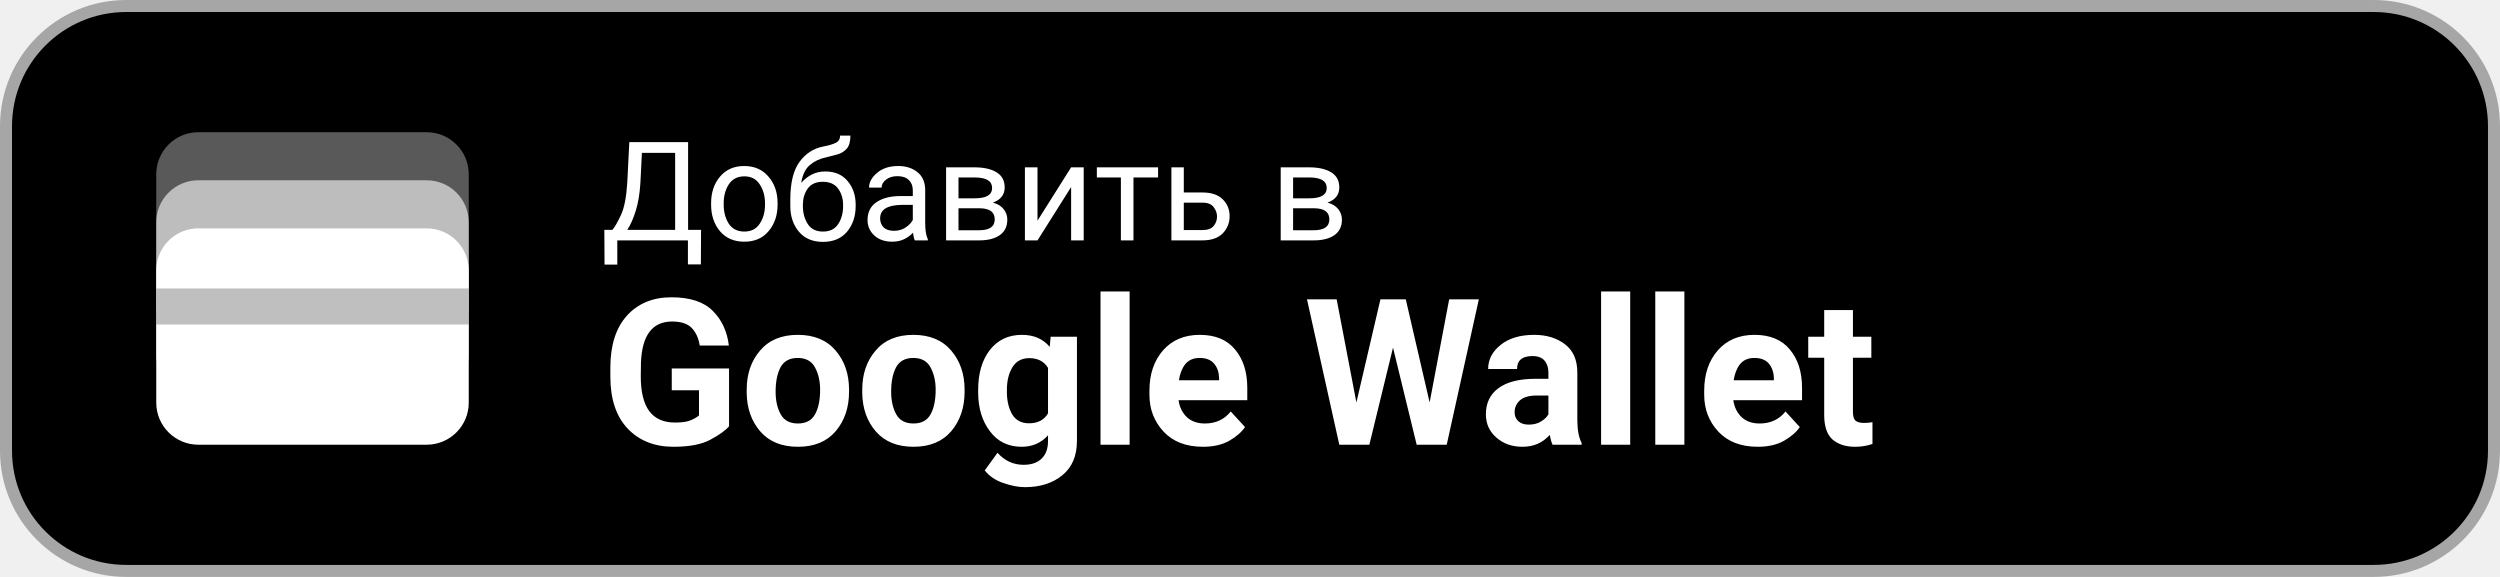
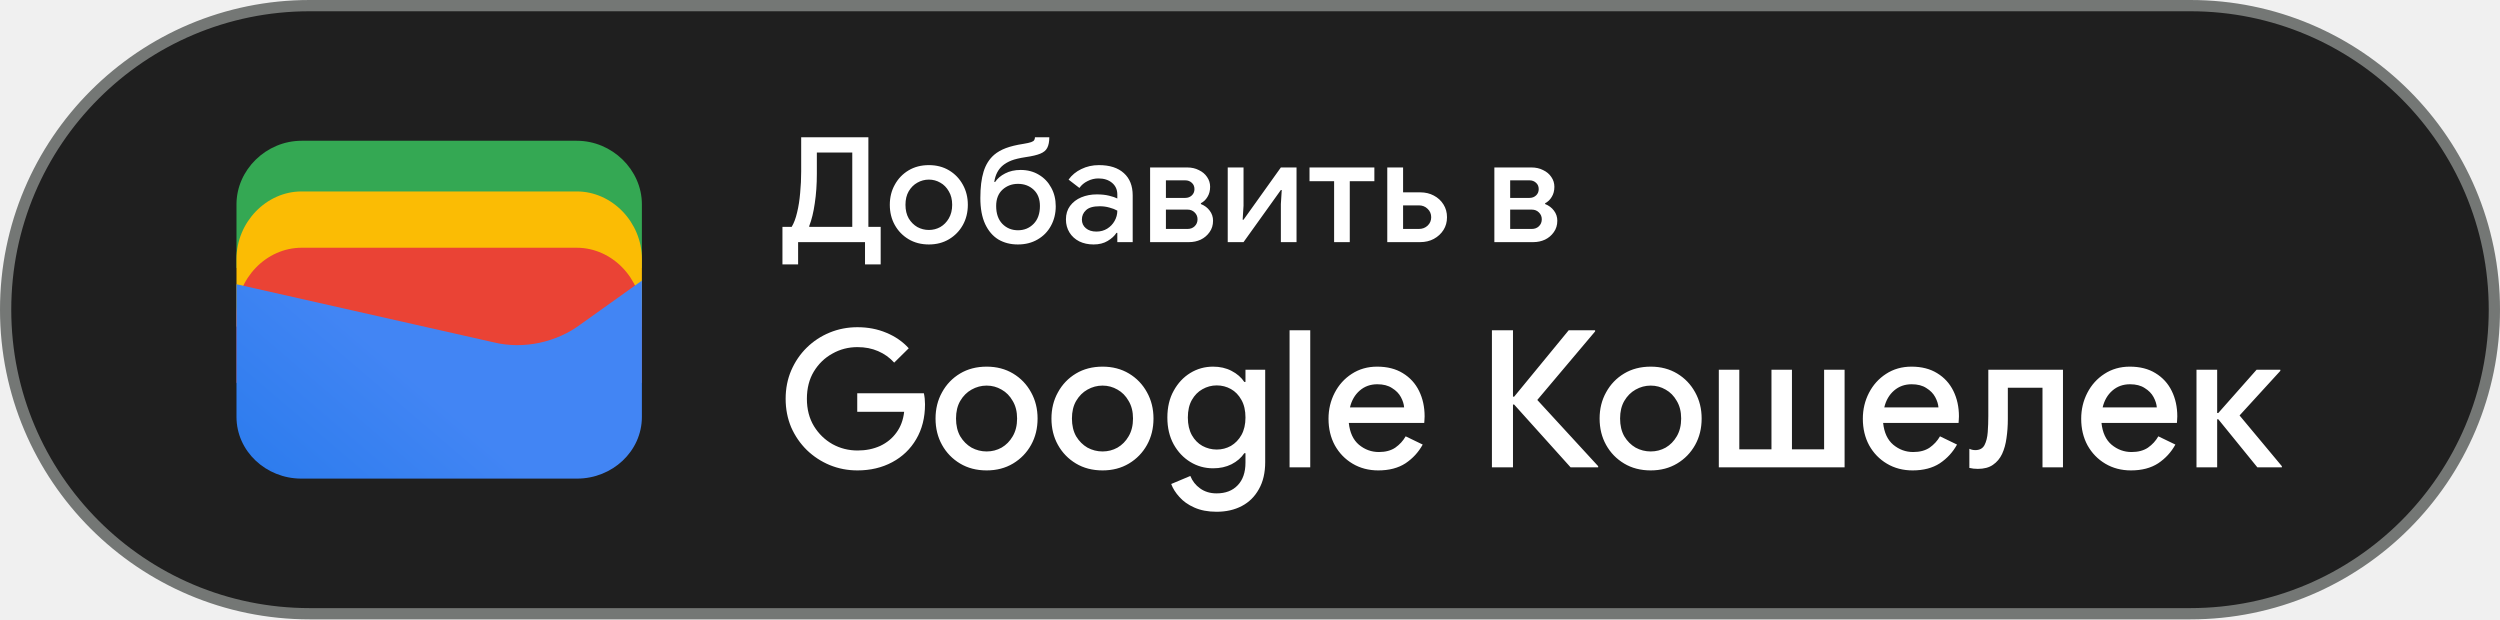
- <svg xmlns="http://www.w3.org/2000/svg" width="208" height="48" viewBox="0 0 208 48" role="img" aria-label="Добавить в Google Wallet">
-   <rect x=".5" y=".5" width="207" height="47" rx="10" fill="#000" stroke="#a6a6a6" />
-   <g transform="translate(13 11)">
-     <rect x="0" y="0" width="26" height="18" rx="3.5" fill="#fff" opacity=".35" />
-     <rect x="0" y="4" width="26" height="18" rx="3.5" fill="#fff" opacity=".6" />
-     <rect x="0" y="8" width="26" height="18" rx="3.5" fill="#fff" />
-     <rect x="0" y="13" width="26" height="3" fill="#000" opacity=".25" />
-   </g>
-   <text x="50" y="20" fill="#fff" font-family="-apple-system,'Segoe UI',Roboto,Arial,sans-serif" font-size="11.5">Добавить в</text>
-   <text x="50" y="37" fill="#fff" font-family="-apple-system,'Segoe UI',Roboto,Arial,sans-serif" font-size="17" font-weight="600">Google Wallet</text>
+ <svg xmlns="http://www.w3.org/2000/svg" width="222" height="55" viewBox="0 0 222 55" fill="none">
+   <rect x="0.5" y="0.5" width="221" height="54" rx="27" fill="#1F1F1F" />
+   <path d="M57 23.791H21V18.146C21 15.081 23.642 12.5 26.78 12.5H51.22C54.358 12.5 57 15.081 57 18.146V23.791Z" fill="#34A853" />
+   <path d="M57 29H21V23C21 19.743 23.642 17 26.78 17H51.22C54.358 17 57 19.743 57 23V29Z" fill="#FBBC04" />
+   <path d="M57 34H21V28C21 24.743 23.642 22 26.78 22H51.22C54.358 22 57 24.743 57 28V34Z" fill="#EA4335" />
+   <path d="M21 25.241L43.849 30.402C46.48 31.048 49.438 30.402 51.575 28.79L57 24.918V37.016C57 40.08 54.37 42.5 51.247 42.5H26.753C23.63 42.5 21 40.08 21 37.016V25.241Z" fill="url(#paint0_linear_1819_24624)" />
+   <path d="M69.481 23.476V20.148H70.3C70.499 19.819 70.66 19.394 70.781 18.874C70.911 18.345 71.002 17.765 71.054 17.132C71.115 16.499 71.145 15.862 71.145 15.221V12.192H77.112V20.148H78.204V23.476H76.813V21.5H70.872V23.476H69.481ZM71.86 20.148H75.682V13.544H72.536V15.429C72.536 16.374 72.475 17.245 72.354 18.042C72.241 18.839 72.077 19.515 71.86 20.07V20.148ZM82.486 21.708C81.801 21.708 81.199 21.552 80.679 21.24C80.159 20.928 79.751 20.508 79.457 19.979C79.162 19.45 79.015 18.852 79.015 18.185C79.015 17.526 79.162 16.933 79.457 16.404C79.751 15.867 80.159 15.442 80.679 15.13C81.199 14.818 81.801 14.662 82.486 14.662C83.162 14.662 83.76 14.818 84.28 15.13C84.8 15.442 85.207 15.867 85.502 16.404C85.796 16.933 85.944 17.526 85.944 18.185C85.944 18.852 85.796 19.45 85.502 19.979C85.207 20.508 84.8 20.928 84.28 21.24C83.76 21.552 83.162 21.708 82.486 21.708ZM82.486 20.421C82.85 20.421 83.188 20.334 83.5 20.161C83.812 19.979 84.063 19.723 84.254 19.394C84.453 19.056 84.553 18.653 84.553 18.185C84.553 17.717 84.453 17.318 84.254 16.989C84.063 16.651 83.812 16.395 83.5 16.222C83.188 16.04 82.85 15.949 82.486 15.949C82.122 15.949 81.779 16.04 81.459 16.222C81.147 16.395 80.891 16.651 80.692 16.989C80.501 17.318 80.406 17.717 80.406 18.185C80.406 18.653 80.501 19.056 80.692 19.394C80.891 19.723 81.147 19.979 81.459 20.161C81.779 20.334 82.122 20.421 82.486 20.421ZM90.383 21.708C89.733 21.708 89.157 21.561 88.654 21.266C88.16 20.963 87.77 20.508 87.484 19.901C87.198 19.286 87.055 18.514 87.055 17.587C87.055 16.642 87.15 15.862 87.341 15.247C87.532 14.623 87.848 14.12 88.29 13.739C88.567 13.505 88.91 13.31 89.317 13.154C89.733 12.998 90.249 12.872 90.864 12.777C91.185 12.725 91.419 12.673 91.566 12.621C91.713 12.569 91.804 12.508 91.839 12.439C91.882 12.37 91.904 12.287 91.904 12.192H93.178C93.178 12.582 93.117 12.894 92.996 13.128C92.883 13.353 92.675 13.527 92.372 13.648C92.077 13.769 91.657 13.869 91.111 13.947C90.539 14.034 90.101 14.138 89.798 14.259C89.503 14.38 89.261 14.519 89.07 14.675C88.645 15.022 88.385 15.516 88.29 16.157H88.368C88.567 15.854 88.862 15.602 89.252 15.403C89.651 15.195 90.11 15.091 90.63 15.091C91.245 15.091 91.787 15.234 92.255 15.52C92.723 15.797 93.087 16.179 93.347 16.664C93.616 17.149 93.75 17.7 93.75 18.315C93.75 18.956 93.607 19.537 93.321 20.057C93.044 20.568 92.649 20.971 92.138 21.266C91.635 21.561 91.05 21.708 90.383 21.708ZM90.396 20.447C90.951 20.447 91.414 20.256 91.787 19.875C92.16 19.494 92.346 18.965 92.346 18.289C92.346 17.674 92.16 17.193 91.787 16.846C91.414 16.499 90.951 16.326 90.396 16.326C89.859 16.326 89.399 16.499 89.018 16.846C88.645 17.193 88.459 17.674 88.459 18.289C88.459 18.965 88.641 19.494 89.005 19.875C89.378 20.256 89.841 20.447 90.396 20.447ZM97.112 21.708C96.635 21.708 96.211 21.617 95.838 21.435C95.465 21.244 95.175 20.98 94.967 20.642C94.759 20.304 94.655 19.918 94.655 19.485C94.655 19.017 94.776 18.618 95.019 18.289C95.27 17.951 95.604 17.695 96.02 17.522C96.436 17.349 96.895 17.262 97.398 17.262C97.814 17.262 98.178 17.301 98.49 17.379C98.811 17.457 99.053 17.539 99.218 17.626V17.275C99.218 16.842 99.062 16.495 98.75 16.235C98.438 15.975 98.035 15.845 97.541 15.845C97.203 15.845 96.882 15.923 96.579 16.079C96.276 16.226 96.033 16.43 95.851 16.69L94.889 15.949C95.175 15.55 95.552 15.238 96.02 15.013C96.497 14.779 97.017 14.662 97.58 14.662C98.542 14.662 99.283 14.9 99.803 15.377C100.323 15.845 100.583 16.504 100.583 17.353V21.5H99.218V20.681H99.14C98.967 20.95 98.707 21.188 98.36 21.396C98.013 21.604 97.597 21.708 97.112 21.708ZM97.359 20.564C97.723 20.564 98.044 20.477 98.321 20.304C98.598 20.131 98.815 19.905 98.971 19.628C99.136 19.342 99.218 19.034 99.218 18.705C99.019 18.592 98.785 18.501 98.516 18.432C98.247 18.354 97.961 18.315 97.658 18.315C97.086 18.315 96.679 18.432 96.436 18.666C96.193 18.891 96.072 19.169 96.072 19.498C96.072 19.81 96.189 20.066 96.423 20.265C96.657 20.464 96.969 20.564 97.359 20.564ZM102.129 21.5V14.87H105.418C105.808 14.87 106.154 14.948 106.458 15.104C106.77 15.251 107.012 15.455 107.186 15.715C107.368 15.975 107.459 16.265 107.459 16.586C107.459 16.933 107.381 17.232 107.225 17.483C107.077 17.734 106.882 17.921 106.64 18.042V18.12C106.969 18.25 107.229 18.445 107.42 18.705C107.619 18.965 107.719 19.264 107.719 19.602C107.719 19.992 107.615 20.33 107.407 20.616C107.207 20.902 106.947 21.123 106.627 21.279C106.306 21.426 105.964 21.5 105.6 21.5H102.129ZM103.533 16.014V17.574H105.249C105.483 17.574 105.678 17.5 105.834 17.353C105.99 17.206 106.068 17.019 106.068 16.794C106.068 16.56 105.99 16.374 105.834 16.235C105.678 16.088 105.483 16.014 105.249 16.014H103.533ZM103.533 20.33H105.457C105.708 20.33 105.916 20.252 106.081 20.096C106.254 19.931 106.341 19.723 106.341 19.472C106.341 19.229 106.254 19.026 106.081 18.861C105.916 18.696 105.708 18.614 105.457 18.614H103.533V20.33ZM109.022 21.5V14.87H110.426V18.263L110.348 19.511H110.426L113.741 14.87H115.132V21.5H113.741V18.12L113.819 16.872H113.741L110.426 21.5H109.022ZM118.469 21.5V16.092H116.285V14.87H122.044V16.092H119.86V21.5H118.469ZM124.594 14.87V17.08H126.115C126.566 17.08 126.969 17.175 127.324 17.366C127.688 17.557 127.974 17.821 128.182 18.159C128.39 18.488 128.494 18.865 128.494 19.29C128.494 19.715 128.39 20.092 128.182 20.421C127.974 20.75 127.688 21.015 127.324 21.214C126.969 21.405 126.566 21.5 126.115 21.5H123.19V14.87H124.594ZM124.594 20.33H125.998C126.31 20.33 126.57 20.23 126.778 20.031C126.986 19.832 127.09 19.585 127.09 19.29C127.09 18.995 126.986 18.748 126.778 18.549C126.57 18.341 126.31 18.237 125.998 18.237H124.594V20.33ZM132.699 21.5V14.87H135.988C136.378 14.87 136.725 14.948 137.028 15.104C137.34 15.251 137.583 15.455 137.756 15.715C137.938 15.975 138.029 16.265 138.029 16.586C138.029 16.933 137.951 17.232 137.795 17.483C137.648 17.734 137.453 17.921 137.21 18.042V18.12C137.539 18.25 137.799 18.445 137.99 18.705C138.189 18.965 138.289 19.264 138.289 19.602C138.289 19.992 138.185 20.33 137.977 20.616C137.778 20.902 137.518 21.123 137.197 21.279C136.876 21.426 136.534 21.5 136.17 21.5H132.699ZM134.103 16.014V17.574H135.819C136.053 17.574 136.248 17.5 136.404 17.353C136.56 17.206 136.638 17.019 136.638 16.794C136.638 16.56 136.56 16.374 136.404 16.235C136.248 16.088 136.053 16.014 135.819 16.014H134.103ZM134.103 20.33H136.027C136.278 20.33 136.486 20.252 136.651 20.096C136.824 19.931 136.911 19.723 136.911 19.472C136.911 19.229 136.824 19.026 136.651 18.861C136.486 18.696 136.278 18.614 136.027 18.614H134.103V20.33Z" fill="white" />
+   <path d="M76.14 41.772C75.267 41.772 74.446 41.613 73.675 41.296C72.916 40.979 72.241 40.537 71.652 39.97C71.063 39.392 70.598 38.718 70.258 37.947C69.929 37.165 69.765 36.321 69.765 35.414C69.765 34.507 69.929 33.669 70.258 32.898C70.598 32.116 71.057 31.442 71.635 30.875C72.224 30.297 72.904 29.849 73.675 29.532C74.446 29.215 75.267 29.056 76.14 29.056C77.069 29.056 77.925 29.22 78.707 29.549C79.5 29.878 80.163 30.337 80.696 30.926L79.404 32.201C79.007 31.759 78.531 31.419 77.976 31.181C77.432 30.943 76.82 30.824 76.14 30.824C75.335 30.824 74.593 31.017 73.913 31.402C73.233 31.776 72.683 32.309 72.264 33C71.856 33.68 71.652 34.485 71.652 35.414C71.652 36.343 71.862 37.154 72.281 37.845C72.7 38.525 73.25 39.058 73.93 39.443C74.61 39.817 75.352 40.004 76.157 40.004C76.894 40.004 77.562 39.868 78.163 39.596C78.764 39.313 79.245 38.916 79.608 38.406C79.982 37.896 80.209 37.284 80.288 36.57H76.123V34.921H82.039C82.107 35.227 82.141 35.55 82.141 35.89V35.907C82.141 37.086 81.88 38.117 81.359 39.001C80.849 39.874 80.141 40.554 79.234 41.041C78.327 41.528 77.296 41.772 76.14 41.772ZM87.615 41.772C86.719 41.772 85.932 41.568 85.252 41.16C84.572 40.752 84.039 40.202 83.654 39.511C83.269 38.82 83.076 38.038 83.076 37.165C83.076 36.304 83.269 35.527 83.654 34.836C84.039 34.133 84.572 33.578 85.252 33.17C85.932 32.762 86.719 32.558 87.615 32.558C88.499 32.558 89.281 32.762 89.961 33.17C90.641 33.578 91.174 34.133 91.559 34.836C91.944 35.527 92.137 36.304 92.137 37.165C92.137 38.038 91.944 38.82 91.559 39.511C91.174 40.202 90.641 40.752 89.961 41.16C89.281 41.568 88.499 41.772 87.615 41.772ZM87.615 40.089C88.091 40.089 88.533 39.976 88.941 39.749C89.349 39.511 89.677 39.177 89.927 38.746C90.188 38.304 90.318 37.777 90.318 37.165C90.318 36.553 90.188 36.032 89.927 35.601C89.677 35.159 89.349 34.825 88.941 34.598C88.533 34.36 88.091 34.241 87.615 34.241C87.139 34.241 86.691 34.36 86.272 34.598C85.864 34.825 85.529 35.159 85.269 35.601C85.019 36.032 84.895 36.553 84.895 37.165C84.895 37.777 85.019 38.304 85.269 38.746C85.529 39.177 85.864 39.511 86.272 39.749C86.691 39.976 87.139 40.089 87.615 40.089ZM97.908 41.772C97.013 41.772 96.225 41.568 95.545 41.16C94.865 40.752 94.332 40.202 93.947 39.511C93.561 38.82 93.369 38.038 93.369 37.165C93.369 36.304 93.561 35.527 93.947 34.836C94.332 34.133 94.865 33.578 95.545 33.17C96.225 32.762 97.013 32.558 97.908 32.558C98.792 32.558 99.574 32.762 100.254 33.17C100.934 33.578 101.467 34.133 101.852 34.836C102.237 35.527 102.43 36.304 102.43 37.165C102.43 38.038 102.237 38.82 101.852 39.511C101.467 40.202 100.934 40.752 100.254 41.16C99.574 41.568 98.792 41.772 97.908 41.772ZM97.908 40.089C98.384 40.089 98.826 39.976 99.234 39.749C99.642 39.511 99.971 39.177 100.22 38.746C100.481 38.304 100.611 37.777 100.611 37.165C100.611 36.553 100.481 36.032 100.22 35.601C99.971 35.159 99.642 34.825 99.234 34.598C98.826 34.36 98.384 34.241 97.908 34.241C97.432 34.241 96.984 34.36 96.565 34.598C96.157 34.825 95.823 35.159 95.562 35.601C95.312 36.032 95.188 36.553 95.188 37.165C95.188 37.777 95.312 38.304 95.562 38.746C95.823 39.177 96.157 39.511 96.565 39.749C96.984 39.976 97.432 40.089 97.908 40.089ZM108.031 45.444C107.271 45.444 106.614 45.319 106.059 45.07C105.515 44.832 105.073 44.52 104.733 44.135C104.393 43.761 104.149 43.376 104.002 42.979L105.702 42.265C105.883 42.718 106.172 43.087 106.569 43.37C106.977 43.665 107.464 43.812 108.031 43.812C108.824 43.812 109.447 43.574 109.901 43.098C110.365 42.622 110.598 41.948 110.598 41.075V40.242H110.496C110.224 40.65 109.844 40.979 109.357 41.228C108.881 41.466 108.337 41.585 107.725 41.585C106.988 41.585 106.314 41.398 105.702 41.024C105.09 40.65 104.597 40.129 104.223 39.46C103.849 38.78 103.662 37.987 103.662 37.08C103.662 36.162 103.849 35.369 104.223 34.7C104.597 34.02 105.09 33.493 105.702 33.119C106.314 32.745 106.988 32.558 107.725 32.558C108.337 32.558 108.881 32.683 109.357 32.932C109.844 33.181 110.224 33.51 110.496 33.918H110.598V32.83H112.349V41.041C112.349 41.982 112.162 42.781 111.788 43.438C111.425 44.095 110.921 44.594 110.275 44.934C109.629 45.274 108.881 45.444 108.031 45.444ZM108.048 39.919C108.501 39.919 108.92 39.811 109.306 39.596C109.691 39.369 110.003 39.046 110.241 38.627C110.479 38.196 110.598 37.681 110.598 37.08C110.598 36.457 110.479 35.935 110.241 35.516C110.003 35.085 109.691 34.762 109.306 34.547C108.92 34.332 108.501 34.224 108.048 34.224C107.594 34.224 107.169 34.337 106.773 34.564C106.387 34.779 106.076 35.097 105.838 35.516C105.6 35.935 105.481 36.457 105.481 37.08C105.481 37.692 105.6 38.213 105.838 38.644C106.076 39.063 106.387 39.381 106.773 39.596C107.169 39.811 107.594 39.919 108.048 39.919ZM114.514 41.5V29.328H116.35V41.5H114.514ZM122.392 41.772C121.542 41.772 120.783 41.574 120.114 41.177C119.446 40.78 118.919 40.236 118.533 39.545C118.159 38.854 117.972 38.066 117.972 37.182C117.972 36.355 118.154 35.59 118.516 34.887C118.879 34.184 119.383 33.623 120.029 33.204C120.687 32.773 121.44 32.558 122.29 32.558C123.186 32.558 123.945 32.751 124.568 33.136C125.203 33.521 125.685 34.048 126.013 34.717C126.342 35.386 126.506 36.139 126.506 36.978C126.506 37.103 126.501 37.216 126.489 37.318C126.489 37.42 126.484 37.499 126.472 37.556H119.774C119.865 38.417 120.165 39.063 120.675 39.494C121.197 39.925 121.786 40.14 122.443 40.14C123.033 40.14 123.52 40.01 123.905 39.749C124.291 39.477 124.597 39.143 124.823 38.746L126.336 39.477C125.962 40.157 125.452 40.712 124.806 41.143C124.16 41.562 123.356 41.772 122.392 41.772ZM122.307 34.122C121.695 34.122 121.174 34.309 120.743 34.683C120.313 35.057 120.024 35.556 119.876 36.179H124.687C124.665 35.884 124.568 35.578 124.398 35.261C124.228 34.944 123.968 34.677 123.616 34.462C123.276 34.235 122.84 34.122 122.307 34.122ZM132.483 41.5V29.328H134.353V35.227H134.455L139.3 29.328H141.646V29.43L136.512 35.516L141.918 41.398V41.5H139.47L134.455 35.924H134.353V41.5H132.483ZM146.584 41.772C145.688 41.772 144.901 41.568 144.221 41.16C143.541 40.752 143.008 40.202 142.623 39.511C142.237 38.82 142.045 38.038 142.045 37.165C142.045 36.304 142.237 35.527 142.623 34.836C143.008 34.133 143.541 33.578 144.221 33.17C144.901 32.762 145.688 32.558 146.584 32.558C147.468 32.558 148.25 32.762 148.93 33.17C149.61 33.578 150.142 34.133 150.528 34.836C150.913 35.527 151.106 36.304 151.106 37.165C151.106 38.038 150.913 38.82 150.528 39.511C150.142 40.202 149.61 40.752 148.93 41.16C148.25 41.568 147.468 41.772 146.584 41.772ZM146.584 40.089C147.06 40.089 147.502 39.976 147.91 39.749C148.318 39.511 148.646 39.177 148.896 38.746C149.156 38.304 149.287 37.777 149.287 37.165C149.287 36.553 149.156 36.032 148.896 35.601C148.646 35.159 148.318 34.825 147.91 34.598C147.502 34.36 147.06 34.241 146.584 34.241C146.108 34.241 145.66 34.36 145.241 34.598C144.833 34.825 144.498 35.159 144.238 35.601C143.988 36.032 143.864 36.553 143.864 37.165C143.864 37.777 143.988 38.304 144.238 38.746C144.498 39.177 144.833 39.511 145.241 39.749C145.66 39.976 146.108 40.089 146.584 40.089ZM152.631 41.5V32.83H154.45V39.902H157.306V32.83H159.125V39.902H161.981V32.83H163.8V41.5H152.631ZM169.84 41.772C168.99 41.772 168.23 41.574 167.562 41.177C166.893 40.78 166.366 40.236 165.981 39.545C165.607 38.854 165.42 38.066 165.42 37.182C165.42 36.355 165.601 35.59 165.964 34.887C166.326 34.184 166.831 33.623 167.477 33.204C168.134 32.773 168.888 32.558 169.738 32.558C170.633 32.558 171.392 32.751 172.016 33.136C172.65 33.521 173.132 34.048 173.461 34.717C173.789 35.386 173.954 36.139 173.954 36.978C173.954 37.103 173.948 37.216 173.937 37.318C173.937 37.42 173.931 37.499 173.92 37.556H167.222C167.312 38.417 167.613 39.063 168.123 39.494C168.644 39.925 169.233 40.14 169.891 40.14C170.48 40.14 170.967 40.01 171.353 39.749C171.738 39.477 172.044 39.143 172.271 38.746L173.784 39.477C173.41 40.157 172.9 40.712 172.254 41.143C171.608 41.562 170.803 41.772 169.84 41.772ZM169.755 34.122C169.143 34.122 168.621 34.309 168.191 34.683C167.76 35.057 167.471 35.556 167.324 36.179H172.135C172.112 35.884 172.016 35.578 171.846 35.261C171.676 34.944 171.415 34.677 171.064 34.462C170.724 34.235 170.287 34.122 169.755 34.122ZM175.627 41.636C175.366 41.636 175.117 41.608 174.879 41.551V39.851C175.038 39.93 175.213 39.97 175.406 39.97C175.791 39.97 176.063 39.823 176.222 39.528C176.381 39.222 176.477 38.837 176.511 38.372C176.545 37.907 176.562 37.426 176.562 36.927V32.83H183.192V41.5H181.373V34.428H178.296V37.216C178.296 37.805 178.256 38.366 178.177 38.899C178.109 39.42 177.979 39.891 177.786 40.31C177.593 40.718 177.321 41.041 176.97 41.279C176.63 41.517 176.182 41.636 175.627 41.636ZM189.23 41.772C188.38 41.772 187.621 41.574 186.952 41.177C186.284 40.78 185.757 40.236 185.371 39.545C184.997 38.854 184.81 38.066 184.81 37.182C184.81 36.355 184.992 35.59 185.354 34.887C185.717 34.184 186.221 33.623 186.867 33.204C187.525 32.773 188.278 32.558 189.128 32.558C190.024 32.558 190.783 32.751 191.406 33.136C192.041 33.521 192.523 34.048 192.851 34.717C193.18 35.386 193.344 36.139 193.344 36.978C193.344 37.103 193.339 37.216 193.327 37.318C193.327 37.42 193.322 37.499 193.31 37.556H186.612C186.703 38.417 187.003 39.063 187.513 39.494C188.035 39.925 188.624 40.14 189.281 40.14C189.871 40.14 190.358 40.01 190.743 39.749C191.129 39.477 191.435 39.143 191.661 38.746L193.174 39.477C192.8 40.157 192.29 40.712 191.644 41.143C190.998 41.562 190.194 41.772 189.23 41.772ZM189.145 34.122C188.533 34.122 188.012 34.309 187.581 34.683C187.151 35.057 186.862 35.556 186.714 36.179H191.525C191.503 35.884 191.406 35.578 191.236 35.261C191.066 34.944 190.806 34.677 190.454 34.462C190.114 34.235 189.678 34.122 189.145 34.122ZM195.048 41.5V32.83H196.884V36.672H196.986L200.386 32.83H202.494V32.932L198.873 36.893L202.63 41.398V41.5H200.454L196.986 37.233H196.884V41.5H195.048Z" fill="white" />
+   <rect x="0.5" y="0.5" width="221" height="54" rx="27" stroke="#747775" />
+   <defs>
+     <linearGradient id="paint0_linear_1819_24624" x1="37.284" y1="34.045" x2="18.782" y2="55.723" gradientUnits="userSpaceOnUse">
+       <stop stop-color="#4285F4" />
+       <stop offset="1" stop-color="#1B74E8" />
+     </linearGradient>
+   </defs>
</svg>
